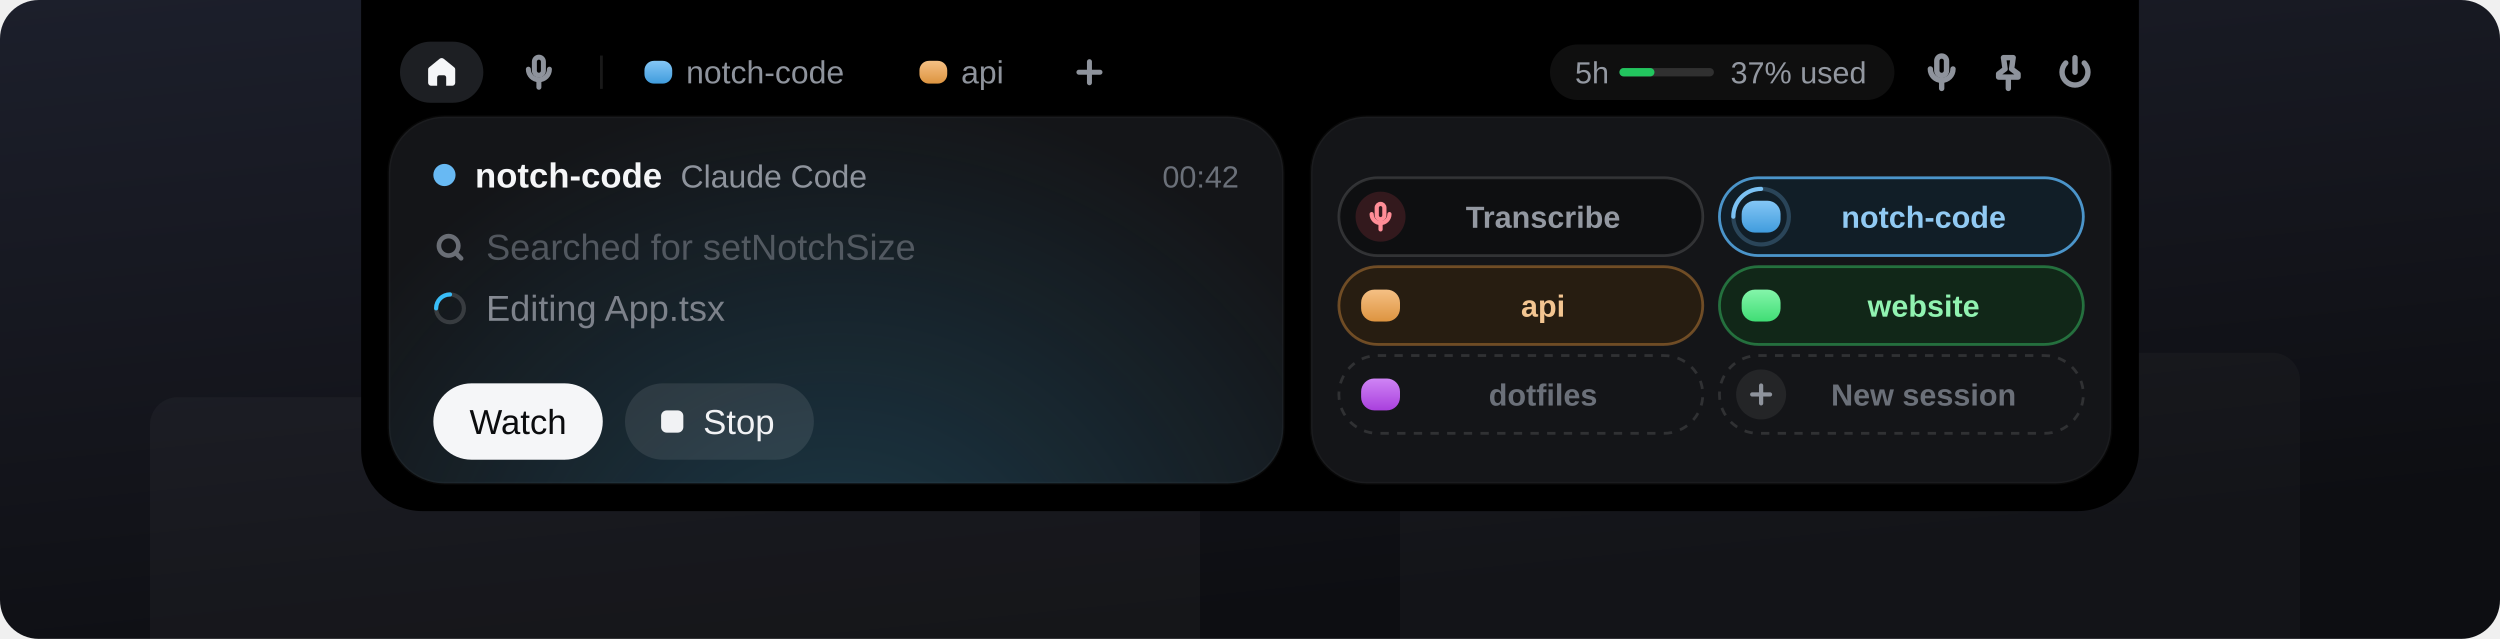
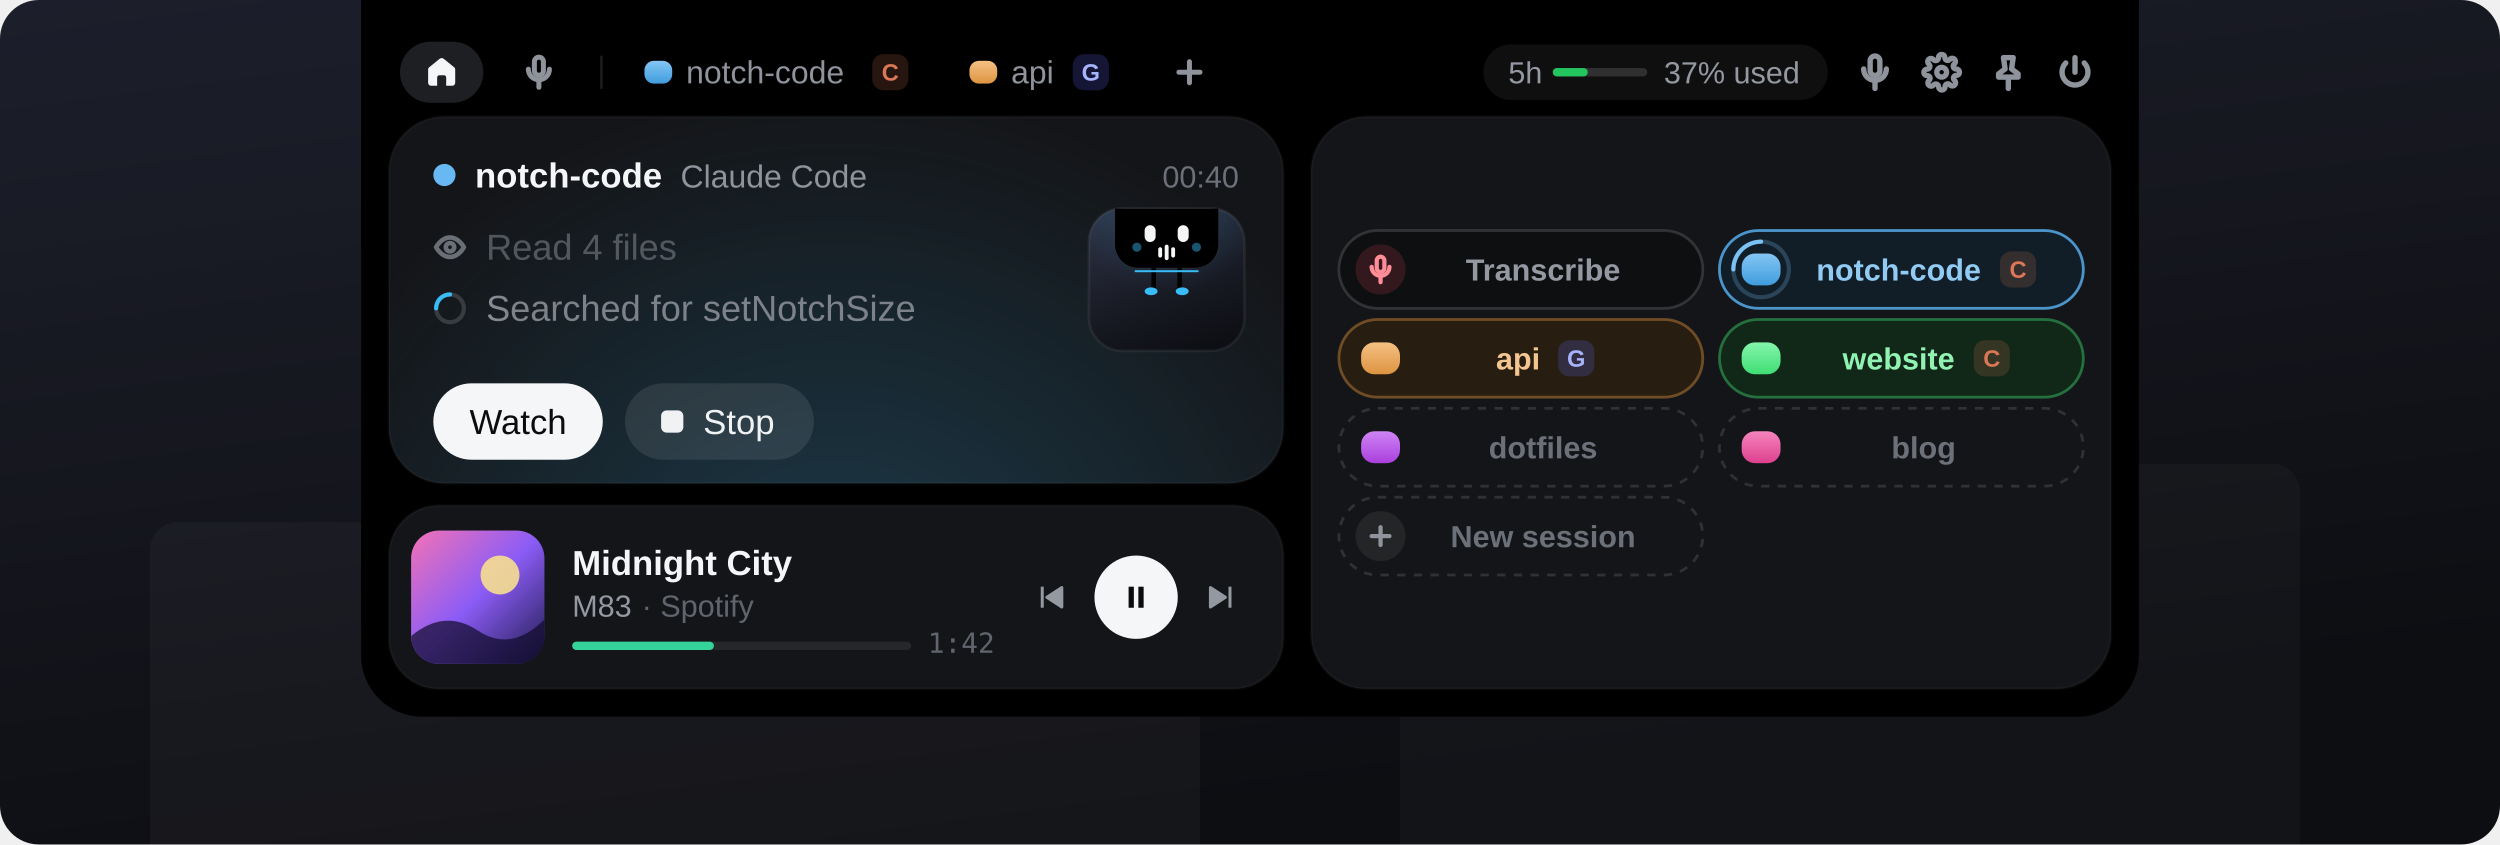
- <svg xmlns="http://www.w3.org/2000/svg" width="900" height="230" viewBox="0 0 900 230">
+ <svg xmlns="http://www.w3.org/2000/svg" width="900" height="304" viewBox="0 0 900 304">
  <style>
text { font-family: "Segoe UI Variable Text", "Segoe UI", -apple-system, BlinkMacSystemFont, "Helvetica Neue", Arial, sans-serif; }
.mono { font-family: "Cascadia Mono", Consolas, ui-monospace, monospace; }
.spin { animation: spin 0.9s linear infinite; transform-box: fill-box; transform-origin: center; }
.breathe { animation: breathe 4s ease-in-out infinite; }
.blink { animation: breathe 1.4s ease-in-out infinite; }
@keyframes spin { to { transform: rotate(360deg); } }
@keyframes breathe { 50% { opacity: 0.4; } }
+ .m-blink { animation: m-blink 5s infinite; transform-box: fill-box; transform-origin: center; }
+ .m-eq { animation: m-eq 0.9s ease-in-out infinite; transform-box: fill-box; transform-origin: center; }
+ .m-eq.d2 { animation-delay: -0.3s; }
+ .m-eq.d4 { animation-delay: -0.6s; }
+ @keyframes m-blink { 0%, 93%, 100% { transform: scaleY(1); } 96% { transform: scaleY(0.08); } }
+ @keyframes m-eq { 0%, 100% { transform: scaleY(0.45); } 50% { transform: scaleY(1); } }
@media (prefers-reduced-motion: reduce) { * { animation: none !important; } }
</style>
  <defs>
-     <linearGradient id="desk8" x1="0" y1="0" x2="0.4" y2="1">
+     <linearGradient id="desk10" x1="0" y1="0" x2="0.4" y2="1">
      <stop offset="0" stop-color="#1c1f2b" />
      <stop offset="0.6" stop-color="#14151c" />
      <stop offset="1" stop-color="#0d0e12" />
    </linearGradient>
-     <linearGradient id="mini9" x1="0" y1="0" x2="0" y2="1">
+     <linearGradient id="mini11" x1="0" y1="0" x2="0" y2="1">
      <stop offset="0" stop-color="hsla(205, 85%, 74%, 1)" />
      <stop offset="1" stop-color="hsla(205, 70%, 56%, 1)" />
    </linearGradient>
-     <linearGradient id="mini10" x1="0" y1="0" x2="0" y2="1">
+     <linearGradient id="mini12" x1="0" y1="0" x2="0" y2="1">
      <stop offset="0" stop-color="hsla(32, 85%, 74%, 1)" />
      <stop offset="1" stop-color="hsla(32, 70%, 56%, 1)" />
    </linearGradient>
-     <radialGradient id="wash11" cx="0.5" cy="1.35" r="0.65" gradientTransform="translate(0.5 1.35) scale(1 2.20) translate(-0.5 -1.35)">
+     <radialGradient id="wash13" cx="0.5" cy="1.35" r="0.65" gradientTransform="translate(0.5 1.35) scale(1 2.20) translate(-0.5 -1.35)">
      <stop offset="0" stop-color="#38bdf8" stop-opacity="0.22" />
      <stop offset="1" stop-color="#38bdf8" stop-opacity="0" />
    </radialGradient>
-     <clipPath id="clip12">
+     <clipPath id="clip14">
      <rect x="140.0" y="42" width="322" height="132" rx="20" />
    </clipPath>
-     <linearGradient id="shim13" gradientUnits="userSpaceOnUse" x1="-25.0" y1="0" x2="275.0" y2="0">
+     <linearGradient id="shim15" gradientUnits="userSpaceOnUse" x1="-25.0" y1="0" x2="275.0" y2="0">
+       <stop offset="0" stop-color="#7c818a" />
+       <stop offset="0.4" stop-color="#f2f3f5" />
+       <stop offset="0.7" stop-color="#7c818a" />
+       <animateTransform attributeName="gradientTransform" type="translate" from="0 0" to="455 0" dur="2.2s" repeatCount="indefinite" />
+     </linearGradient>
+     <linearGradient id="shim16" gradientUnits="userSpaceOnUse" x1="-25.0" y1="0" x2="275.0" y2="0">
      <stop offset="0" stop-color="#7c818a" />
      <stop offset="0.4" stop-color="#f2f3f5" />
      <stop offset="0.7" stop-color="#7c818a" />
      <animateTransform attributeName="gradientTransform" type="translate" from="0 0" to="377 0" dur="2.2s" repeatCount="indefinite" />
    </linearGradient>
-     <linearGradient id="mini14" x1="0" y1="0" x2="0" y2="1">
+     <linearGradient id="shim17" gradientUnits="userSpaceOnUse" x1="-25.0" y1="0" x2="275.0" y2="0">
+       <stop offset="0" stop-color="#7c818a" />
+       <stop offset="0.4" stop-color="#f2f3f5" />
+       <stop offset="0.7" stop-color="#7c818a" />
+       <animateTransform attributeName="gradientTransform" type="translate" from="0 0" to="385 0" dur="2.2s" repeatCount="indefinite" />
+     </linearGradient>
+     <linearGradient id="tile18" x1="0.3" y1="0" x2="0.7" y2="1">
+       <stop offset="0" stop-color="#2b3042" />
+       <stop offset="0.55" stop-color="#191b25" />
+       <stop offset="1" stop-color="#0e0f14" />
+     </linearGradient>
+     <radialGradient id="tacc19" cx="0.5" cy="0" r="0.6">
+       <stop offset="0" stop-color="#38bdf8" stop-opacity="0.18" />
+       <stop offset="1" stop-color="#38bdf8" stop-opacity="0" />
+     </radialGradient>
+     <linearGradient id="cover20" x1="0" y1="0" x2="1" y2="1">
+       <stop offset="0" stop-color="#f472b6" />
+       <stop offset="0.5" stop-color="#8b5cf6" />
+       <stop offset="1" stop-color="#1e1b4b" />
+     </linearGradient>
+     <clipPath id="clip21">
+       <rect x="148.0" y="191" width="48" height="48" rx="10" />
+     </clipPath>
+     <linearGradient id="mini22" x1="0" y1="0" x2="0" y2="1">
      <stop offset="0" stop-color="hsla(205, 85%, 74%, 1)" />
      <stop offset="1" stop-color="hsla(205, 70%, 56%, 1)" />
    </linearGradient>
-     <linearGradient id="mini15" x1="0" y1="0" x2="0" y2="1">
+     <linearGradient id="mini23" x1="0" y1="0" x2="0" y2="1">
      <stop offset="0" stop-color="hsla(32, 85%, 74%, 1)" />
      <stop offset="1" stop-color="hsla(32, 70%, 56%, 1)" />
    </linearGradient>
-     <linearGradient id="mini16" x1="0" y1="0" x2="0" y2="1">
+     <linearGradient id="mini24" x1="0" y1="0" x2="0" y2="1">
      <stop offset="0" stop-color="hsla(140, 85%, 74%, 1)" />
      <stop offset="1" stop-color="hsla(140, 70%, 56%, 1)" />
    </linearGradient>
-     <linearGradient id="mini17" x1="0" y1="0" x2="0" y2="1">
+     <linearGradient id="mini25" x1="0" y1="0" x2="0" y2="1">
      <stop offset="0" stop-color="hsla(280, 85%, 74%, 1)" />
      <stop offset="1" stop-color="hsla(280, 70%, 56%, 1)" />
    </linearGradient>
+     <linearGradient id="mini26" x1="0" y1="0" x2="0" y2="1">
+       <stop offset="0" stop-color="hsla(330, 85%, 74%, 1)" />
+       <stop offset="1" stop-color="hsla(330, 70%, 56%, 1)" />
+     </linearGradient>
  </defs>
-   <rect width="900" height="230" rx="14" fill="url(#desk8)" />
-   <rect x="54" y="143" width="378" height="115" rx="10" fill="#ffffff" opacity="0.035" />
-   <rect x="504" y="127" width="324" height="138" rx="10" fill="#ffffff" opacity="0.025" />
-   <path d="M130.0 0 H770.0 V162 A22 22 0 0 1 748.0 184 H152.0 A22 22 0 0 1 130.0 162 Z" fill="#000" />
+   <rect width="900" height="304" rx="14" fill="url(#desk10)" />
+   <rect x="54" y="188" width="378" height="152" rx="10" fill="#ffffff" opacity="0.035" />
+   <rect x="504" y="167" width="324" height="182" rx="10" fill="#ffffff" opacity="0.025" />
+   <path d="M130.0 0 H770.0 V236 A22 22 0 0 1 748.0 258 H152.0 A22 22 0 0 1 130.0 236 Z" fill="#000" />
  <rect x="144.0" y="15" width="30" height="22" rx="11" fill="#1d1f23" />
  <g transform="translate(152.5 19.5) scale(0.5417)" fill="none" stroke="#f5f6f8" color="#f5f6f8" stroke-width="3.32" stroke-linecap="round" stroke-linejoin="round">
    <path fill="currentColor" stroke="none" d="M10.6 3.1a2.2 2.2 0 0 1 2.8 0l7 5.7c.4.3.6.8.6 1.3V19a2 2 0 0 1-2 2h-4v-5.5a1.5 1.5 0 0 0-1.5-1.5h-3A1.5 1.5 0 0 0 9 15.5V21H5a2 2 0 0 1-2-2v-8.9c0-.5.2-1 .6-1.3z" />
  </g>
  <g transform="translate(187.5 19.5) scale(0.5417)" fill="none" stroke="#8e939c" color="#8e939c" stroke-width="3.32" stroke-linecap="round" stroke-linejoin="round">
    <rect x="9" y="2" width="6" height="12" rx="3" />
    <path d="M5 10a7 7 0 0 0 14 0M12 17v5" />
  </g>
  <rect x="216.0" y="20" width="1" height="12" fill="#fff" fill-opacity="0.1" />
-   <rect x="232.0" y="21.9" width="10" height="8.2" rx="3.4" fill="url(#mini9)" />
+   <rect x="232.0" y="21.9" width="10" height="8.2" rx="3.4" fill="url(#mini11)" />
  <text x="247.0" y="30" font-size="11.5" fill="#8e939c" font-weight="500" text-anchor="start">notch-code</text>
-   <rect x="331.0" y="21.9" width="10" height="8.2" rx="3.4" fill="url(#mini10)" />
-   <text x="346.0" y="30" font-size="11.5" fill="#8e939c" font-weight="500" text-anchor="start">api</text>
-   <g transform="translate(385.7 19.5) scale(0.5417)" fill="none" stroke="#8e939c" color="#8e939c" stroke-width="3.32" stroke-linecap="round" stroke-linejoin="round">
+   <rect x="314.0" y="19.5" width="13" height="13" rx="4" fill="rgba(217, 119, 87, 0.18)" />
+   <text x="320.5" y="29" font-size="8.5" fill="#d97757" font-weight="700" text-anchor="middle">C</text>
+   <rect x="349.0" y="21.9" width="10" height="8.2" rx="3.4" fill="url(#mini12)" />
+   <text x="364.0" y="30" font-size="11.5" fill="#8e939c" font-weight="500" text-anchor="start">api</text>
+   <rect x="386.2" y="19.5" width="13" height="13" rx="4" fill="rgba(99, 102, 241, 0.22)" />
+   <text x="392.7" y="29" font-size="8.5" fill="#a5b4fc" font-weight="700" text-anchor="middle">G</text>
+   <g transform="translate(421.7 19.5) scale(0.5417)" fill="none" stroke="#8e939c" color="#8e939c" stroke-width="3.32" stroke-linecap="round" stroke-linejoin="round">
    <path d="M12 5v14M5 12h14" />
  </g>
  <g transform="translate(740.0 19) scale(0.5833)" fill="none" stroke="#8e939c" color="#8e939c" stroke-width="3.32" stroke-linecap="round" stroke-linejoin="round">
    <path d="M12 3v9M6.3 6.3a8 8 0 1 0 11.4 0" />
  </g>
  <g transform="translate(716.0 19) scale(0.5833)" fill="none" stroke="#8e939c" color="#8e939c" stroke-width="3.32" stroke-linecap="round" stroke-linejoin="round">
    <path d="M12 17v5M9 3h6l-1 7 4 3v2H6v-2l4-3-1-7z" />
  </g>
  <g transform="translate(692.0 19) scale(0.5833)" fill="none" stroke="#8e939c" color="#8e939c" stroke-width="3.32" stroke-linecap="round" stroke-linejoin="round">
+     <circle cx="12" cy="12" r="3" />
+     <path d="M19.4 15a1.7 1.7 0 0 0 .3 1.8l.1.1a2 2 0 1 1-2.8 2.8l-.1-.1a1.7 1.7 0 0 0-1.8-.3 1.7 1.7 0 0 0-1 1.5V21a2 2 0 1 1-4 0v-.1a1.7 1.7 0 0 0-1.1-1.5 1.7 1.7 0 0 0-1.8.3l-.1.1a2 2 0 1 1-2.8-2.8l.1-.1a1.7 1.7 0 0 0 .3-1.8 1.7 1.7 0 0 0-1.5-1H3a2 2 0 1 1 0-4h.1a1.7 1.7 0 0 0 1.5-1.1 1.7 1.7 0 0 0-.3-1.8l-.1-.1a2 2 0 1 1 2.8-2.8l.1.1a1.7 1.7 0 0 0 1.8.3H9a1.7 1.7 0 0 0 1-1.5V3a2 2 0 1 1 4 0v.1a1.7 1.7 0 0 0 1 1.5 1.7 1.7 0 0 0 1.8-.3l.1-.1a2 2 0 1 1 2.8 2.8l-.1.1a1.7 1.7 0 0 0-.3 1.8V9a1.7 1.7 0 0 0 1.5 1H21a2 2 0 1 1 0 4h-.1a1.7 1.7 0 0 0-1.5 1z" />
+   </g>
+   <g transform="translate(668.0 19) scale(0.5833)" fill="none" stroke="#8e939c" color="#8e939c" stroke-width="3.32" stroke-linecap="round" stroke-linejoin="round">
    <rect x="9" y="2" width="6" height="12" rx="3" />
    <path d="M5 10a7 7 0 0 0 14 0M12 17v5" />
  </g>
-   <rect x="558.0" y="16" width="124" height="20" rx="10" fill="#fff" fill-opacity="0.06" />
-   <text x="567.0" y="30" font-size="11" fill="#9398a1" font-weight="400" text-anchor="start">5h</text>
-   <rect x="583.0" y="24.5" width="34" height="3" rx="1.5" fill="#fff" fill-opacity="0.14" />
-   <rect x="583.0" y="24.5" width="12.6" height="3" rx="1.5" fill="#22c55e" />
-   <text x="623.0" y="30" font-size="11" fill="#9398a1" font-weight="400" text-anchor="start">37% used</text>
+   <rect x="534.0" y="16" width="124" height="20" rx="10" fill="#fff" fill-opacity="0.06" />
+   <text x="543.0" y="30" font-size="11" fill="#9398a1" font-weight="400" text-anchor="start">5h</text>
+   <rect x="559.0" y="24.5" width="34" height="3" rx="1.5" fill="#fff" fill-opacity="0.14" />
+   <rect x="559.0" y="24.5" width="12.6" height="3" rx="1.5" fill="#22c55e" />
+   <text x="599.0" y="30" font-size="11" fill="#9398a1" font-weight="400" text-anchor="start">37% used</text>
  <rect x="140.0" y="42" width="322" height="132" rx="20" fill="#141518" stroke="#ffffff" stroke-opacity="0.035" />
-   <rect x="140.0" y="42" width="322" height="132" fill="url(#wash11)" clip-path="url(#clip12)" />
+   <rect x="140.0" y="42" width="322" height="132" fill="url(#wash13)" clip-path="url(#clip14)" />
  <circle cx="160.0" cy="63" r="4" fill="hsla(205, 85%, 68%, 1)" />
  <text x="171.0" y="67.5" font-size="12.5" fill="#f5f6f8" font-weight="600" text-anchor="start">notch-code</text>
  <text x="245.0" y="67.5" font-size="11.5" fill="#8e939c" font-weight="400" text-anchor="start">Claude Code</text>
-   <text x="446.0" y="67.5" font-size="11" fill="#6b7079" font-weight="400" text-anchor="end">00:42</text>
-   <g opacity="0.7">
-     <g transform="translate(156.0 83) scale(0.5)" fill="none" stroke="#8e939c" color="#8e939c" stroke-width="3.32" stroke-linecap="round" stroke-linejoin="round">
-       <path d="M11 18a7 7 0 1 0 0-14 7 7 0 0 0 0 14zM20 20l-4-4" />
-     </g>
-     <text x="175.0" y="93.5" font-size="13" fill="#6b7079" font-weight="500" text-anchor="start">Searched for setNotchSize</text>
-   </g>
-   <circle cx="162.0" cy="111" r="5" fill="none" stroke="#ffffff" stroke-opacity="0.15" stroke-width="1.5" />
-   <path class="spin" d="M157.0 111 A5 5 0 0 1 162.0 106" fill="none" stroke="#38bdf8" stroke-width="1.5" stroke-linecap="round" />
-   <text x="175.0" y="115.5" font-size="13" fill="url(#shim13)" font-weight="500" text-anchor="start">Editing App.tsx</text>
+   <g opacity="1">
+     <animate attributeName="opacity" dur="9s" repeatCount="indefinite" calcMode="discrete" keyTimes="0;0.333" values="1;0" />
+     <g opacity="0.7">
+       <g transform="translate(156.0 83) scale(0.5)" fill="none" stroke="#8e939c" color="#8e939c" stroke-width="3.32" stroke-linecap="round" stroke-linejoin="round">
+         <path d="M2 12s3.6-7 10-7 10 7 10 7-3.6 7-10 7S2 12 2 12zM12 15a3 3 0 1 0 0-6 3 3 0 0 0 0 6z" />
+       </g>
+       <text x="175.0" y="93.5" font-size="13" fill="#6b7079" font-weight="500" text-anchor="start">Read 4 files</text>
+     </g>
+     <circle cx="162.0" cy="111" r="5" fill="none" stroke="#ffffff" stroke-opacity="0.15" stroke-width="1.5" />
+     <path class="spin" d="M157.0 111 A5 5 0 0 1 162.0 106" fill="none" stroke="#38bdf8" stroke-width="1.5" stroke-linecap="round" />
+     <text x="175.0" y="115.5" font-size="13" fill="url(#shim15)" font-weight="500" text-anchor="start">Searched for setNotchSize</text>
+     <text x="446.0" y="67.5" font-size="11" fill="#6b7079" font-weight="400" text-anchor="end">00:40</text>
+   </g>
+   <g opacity="0">
+     <animate attributeName="opacity" dur="9s" repeatCount="indefinite" calcMode="discrete" keyTimes="0;0.333;0.667" values="0;1;0" />
+     <g opacity="0.7">
+       <g transform="translate(156.0 83) scale(0.5)" fill="none" stroke="#8e939c" color="#8e939c" stroke-width="3.32" stroke-linecap="round" stroke-linejoin="round">
+         <path d="M11 18a7 7 0 1 0 0-14 7 7 0 0 0 0 14zM20 20l-4-4" />
+       </g>
+       <text x="175.0" y="93.5" font-size="13" fill="#6b7079" font-weight="500" text-anchor="start">Searched for setNotchSize</text>
+     </g>
+     <circle cx="162.0" cy="111" r="5" fill="none" stroke="#ffffff" stroke-opacity="0.15" stroke-width="1.5" />
+     <path class="spin" d="M157.0 111 A5 5 0 0 1 162.0 106" fill="none" stroke="#38bdf8" stroke-width="1.5" stroke-linecap="round" />
+     <text x="175.0" y="115.5" font-size="13" fill="url(#shim16)" font-weight="500" text-anchor="start">Editing App.tsx</text>
+     <text x="446.0" y="67.5" font-size="11" fill="#6b7079" font-weight="400" text-anchor="end">00:43</text>
+   </g>
+   <g opacity="0">
+     <animate attributeName="opacity" dur="9s" repeatCount="indefinite" calcMode="discrete" keyTimes="0;0.667" values="0;1" />
+     <g opacity="0.7">
+       <g transform="translate(156.0 83) scale(0.5)" fill="none" stroke="#8e939c" color="#8e939c" stroke-width="3.32" stroke-linecap="round" stroke-linejoin="round">
+         <path d="M4 20h4L19 9l-4-4L4 16zM13.5 6.5l4 4" />
+       </g>
+       <text x="175.0" y="93.5" font-size="13" fill="#6b7079" font-weight="500" text-anchor="start">Editing App.tsx</text>
+     </g>
+     <circle cx="162.0" cy="111" r="5" fill="none" stroke="#ffffff" stroke-opacity="0.15" stroke-width="1.5" />
+     <path class="spin" d="M157.0 111 A5 5 0 0 1 162.0 106" fill="none" stroke="#38bdf8" stroke-width="1.5" stroke-linecap="round" />
+     <text x="175.0" y="115.5" font-size="13" fill="url(#shim17)" font-weight="500" text-anchor="start">Running npm test</text>
+     <text x="446.0" y="67.5" font-size="11" fill="#6b7079" font-weight="400" text-anchor="end">00:46</text>
+   </g>
+   <rect x="392.0" y="75" width="56" height="51.3" rx="12" fill="url(#tile18)" stroke="#fff" stroke-opacity="0.06" />
+   <rect x="392.0" y="75" width="56" height="51.3" rx="12" fill="url(#tacc19)" />
+   <path d="M404.0 75.5 H436.0" stroke="#fff" stroke-opacity="0.12" />
+   <g transform="translate(392.0 75) scale(0.2333)">
+     <g>
+       <animateTransform attributeName="transform" type="rotate" values="-3 120 0;3 120 0;-3 120 0" dur="4.5s" repeatCount="indefinite" calcMode="spline" keySplines="0.42 0 0.58 1;0.42 0 0.58 1" />
+       <g>
+         <path d="M100 88 V124" stroke="#000" stroke-width="7" stroke-linecap="round" />
+         <ellipse cx="96" cy="128" rx="10" ry="6" fill="#38bdf8" />
+         <animateTransform attributeName="transform" type="rotate" values="-12 100 88;14 100 88;-12 100 88" dur="1.6s" repeatCount="indefinite" calcMode="spline" keySplines="0.42 0 0.58 1;0.42 0 0.58 1" />
+       </g>
+       <g>
+         <path d="M140 88 V124" stroke="#000" stroke-width="7" stroke-linecap="round" />
+         <ellipse cx="144" cy="128" rx="10" ry="6" fill="#38bdf8" />
+         <animateTransform attributeName="transform" type="rotate" values="14 140 88;-12 140 88;14 140 88" dur="1.6s" repeatCount="indefinite" calcMode="spline" keySplines="0.42 0 0.58 1;0.42 0 0.58 1" />
+       </g>
+       <path d="M40 0 H200 V56 A36 36 0 0 1 164 92 H76 A36 36 0 0 1 40 56 Z" fill="#000" stroke="#fff" stroke-opacity="0.08" />
+       <path d="M72 97 H168" stroke="#38bdf8" stroke-width="3" stroke-linecap="round">
+         <animate attributeName="opacity" values="0.55;1;0.55" dur="2s" repeatCount="indefinite" />
+       </path>
+       <g class="m-blink">
+         <rect x="86" y="26" width="17" height="26" rx="8.5" fill="#f5f6f8" />
+         <rect x="137" y="26" width="17" height="26" rx="8.5" fill="#f5f6f8" />
+       </g>
+       <circle cx="74" cy="60" r="7" fill="#38bdf8" opacity="0.45" />
+       <circle cx="166" cy="60" r="7" fill="#38bdf8" opacity="0.45" />
+       <rect x="107" y="60" width="6" height="16" rx="3" fill="#f5f6f8" class="m-eq" />
+       <rect x="117" y="56" width="6" height="24" rx="3" fill="#f5f6f8" class="m-eq d2" />
+       <rect x="127" y="60" width="6" height="16" rx="3" fill="#f5f6f8" class="m-eq d4" />
+     </g>
+   </g>
  <rect x="156.0" y="138" width="61.0" height="27.5" rx="13.75" fill="#f5f6f8" fill-opacity="1" />
  <text x="186.5" y="156.25" font-size="12.5" fill="#0b0c0e" font-weight="500" text-anchor="middle">Watch</text>
  <rect x="225.0" y="138" width="68.0" height="27.5" rx="13.75" fill="#ffffff" fill-opacity="0.09" />
  <rect x="238.0" y="147.75" width="8" height="8" rx="2" fill="#f1f2f4" />
  <text x="266.0" y="156.25" font-size="12.5" fill="#f1f2f4" font-weight="500" text-anchor="middle">Stop</text>
-   <rect x="472.0" y="42" width="288" height="132" rx="20" fill="#141518" stroke="#ffffff" stroke-opacity="0.035" />
-   <rect x="482.0" y="64" width="131.0" height="28" rx="14" fill="#0e0f11" stroke="#fff" stroke-opacity="0.14" />
-   <circle cx="497.0" cy="78" r="9" fill="#f4505e" fill-opacity="0.16" />
-   <g transform="translate(491.5 72.5) scale(0.4583)" fill="none" stroke="#ff8d97" color="#ff8d97" stroke-width="3.32" stroke-linecap="round" stroke-linejoin="round">
+   <rect x="140.0" y="182" width="322" height="66" rx="18" fill="#141518" stroke="#ffffff" stroke-opacity="0.035" />
+   <g clip-path="url(#clip21)">
+     <rect x="148.0" y="191" width="48" height="48" fill="url(#cover20)" />
+     <circle cx="180.0" cy="207" r="7" fill="#fde68a" opacity="0.85" />
+     <path d="M148.0 229 q12 -10 24 -2 t24 -4 V239 H148.0 Z" fill="#0f0a2a" opacity="0.7" />
+   </g>
+   <text x="206.0" y="207" font-size="12.5" fill="#f5f6f8" font-weight="600" text-anchor="start">Midnight City</text>
+   <text x="206.0" y="222" font-size="11" fill="#9398a1" font-weight="400" text-anchor="start">M83</text>
+   <text x="231.0" y="222" font-size="11" fill="#5f646d" font-weight="400" text-anchor="start">· Spotify</text>
+   <rect x="206.0" y="231" width="122" height="3" rx="1.5" fill="#fff" fill-opacity="0.08" />
+   <rect x="206.0" y="231" width="51" height="3" rx="1.5" fill="#34d399">
+     <animate attributeName="width" dur="9s" repeatCount="indefinite" values="51;61" />
+   </rect>
+   <g opacity="1">
+     <animate attributeName="opacity" dur="9s" repeatCount="indefinite" calcMode="discrete" keyTimes="0;0.333" values="1;0" />
+     <text x="334.0" y="235" font-size="10" fill="#5f646d" font-weight="400" text-anchor="start" class="mono">1:42</text>
+   </g>
+   <g opacity="0">
+     <animate attributeName="opacity" dur="9s" repeatCount="indefinite" calcMode="discrete" keyTimes="0;0.333;0.667" values="0;1;0" />
+     <text x="334.0" y="235" font-size="10" fill="#5f646d" font-weight="400" text-anchor="start" class="mono">1:45</text>
+   </g>
+   <g opacity="0">
+     <animate attributeName="opacity" dur="9s" repeatCount="indefinite" calcMode="discrete" keyTimes="0;0.667" values="0;1" />
+     <text x="334.0" y="235" font-size="10" fill="#5f646d" font-weight="400" text-anchor="start" class="mono">1:48</text>
+   </g>
+   <g transform="translate(372.5 208.5) scale(0.5417)" fill="none" stroke="#9398a1" color="#9398a1" stroke-width="3.32" stroke-linecap="round" stroke-linejoin="round">
+     <path fill="currentColor" stroke="none" d="M19 5.5v13a1 1 0 0 1-1.5.9l-10-6.5a1 1 0 0 1 0-1.7l10-6.5a1 1 0 0 1 1.5.8zM4 5h2v14H4z" />
+   </g>
+   <circle cx="409.0" cy="215" r="15" fill="#f5f6f8" />
+   <g transform="translate(402.5 208.5) scale(0.5417)" fill="none" stroke="#0b0c0e" color="#0b0c0e" stroke-width="3.32" stroke-linecap="round" stroke-linejoin="round">
+     <path fill="currentColor" stroke="none" d="M7 5h3.5v14H7zM13.5 5H17v14h-3.5z" />
+   </g>
+   <g transform="translate(432.5 208.5) scale(0.5417)" fill="none" stroke="#9398a1" color="#9398a1" stroke-width="3.32" stroke-linecap="round" stroke-linejoin="round">
+     <path fill="currentColor" stroke="none" d="M5 5.5v13a1 1 0 0 0 1.5.9l10-6.5a1 1 0 0 0 0-1.7l-10-6.5A1 1 0 0 0 5 5.5zM18 5h2v14h-2z" />
+   </g>
+   <rect x="472.0" y="42" width="288" height="206" rx="20" fill="#141518" stroke="#ffffff" stroke-opacity="0.035" />
+   <rect x="482.0" y="83.0" width="131.0" height="28" rx="14" fill="#0e0f11" stroke="#fff" stroke-opacity="0.14" />
+   <circle cx="497.0" cy="97.0" r="9" fill="#f4505e" fill-opacity="0.16" />
+   <g transform="translate(491.5 91.5) scale(0.4583)" fill="none" stroke="#ff8d97" color="#ff8d97" stroke-width="3.32" stroke-linecap="round" stroke-linejoin="round">
    <rect x="9" y="2" width="6" height="12" rx="3" />
    <path d="M5 10a7 7 0 0 0 14 0M12 17v5" />
  </g>
-   <text x="555.5" y="82" font-size="11" fill="#9398a1" font-weight="600" text-anchor="middle">Transcribe</text>
-   <rect x="619.0" y="64" width="131.0" height="28" rx="14" fill="hsla(205, 40%, 11%, 1)" stroke="hsla(205, 75%, 62%, 0.85)" />
-   <rect x="627.0" y="72.26" width="14" height="11.48" rx="4.76" fill="url(#mini14)" />
-   <circle cx="634.0" cy="78" r="10.0" fill="none" stroke="hsla(205, 80%, 70%, 0.25)" stroke-width="1.5" />
-   <path class="spin" d="M624.0 78 A10.0 10.0 0 0 1 634.0 68.0" fill="none" stroke="hsla(205, 85%, 72%, 1)" stroke-width="1.5" stroke-linecap="round" />
-   <text x="692.5" y="82" font-size="11" fill="hsla(205, 80%, 76%, 1)" font-weight="600" text-anchor="middle">notch-code</text>
-   <rect x="482.0" y="96" width="131.0" height="28" rx="14" fill="hsla(32, 40%, 11%, 1)" stroke="hsla(32, 55%, 45%, 0.55)" />
-   <rect x="490.0" y="104.26" width="14" height="11.48" rx="4.76" fill="url(#mini15)" />
-   <text x="555.5" y="114" font-size="11" fill="hsla(32, 80%, 76%, 1)" font-weight="600" text-anchor="middle">api</text>
-   <rect x="619.0" y="96" width="131.0" height="28" rx="14" fill="hsla(140, 40%, 11%, 1)" stroke="hsla(140, 55%, 45%, 0.55)" />
-   <rect x="627.0" y="104.26" width="14" height="11.48" rx="4.76" fill="url(#mini16)" />
-   <text x="692.5" y="114" font-size="11" fill="hsla(140, 80%, 76%, 1)" font-weight="600" text-anchor="middle">website</text>
-   <rect x="482.0" y="128" width="131.0" height="28" rx="14" fill="none" stroke="#fff" stroke-opacity="0.12" stroke-dasharray="3 3" />
-   <rect x="490.0" y="136.26" width="14" height="11.48" rx="4.76" fill="url(#mini17)" />
-   <text x="555.5" y="146" font-size="11" fill="#6b7079" font-weight="600" text-anchor="middle">dotfiles</text>
-   <rect x="619.0" y="128" width="131.0" height="28" rx="14" fill="none" stroke="#fff" stroke-opacity="0.12" stroke-dasharray="3 3" />
-   <circle cx="634.0" cy="142" r="9" fill="#fff" fill-opacity="0.07" />
-   <g transform="translate(628.5 136.5) scale(0.4583)" fill="none" stroke="#8e939c" color="#8e939c" stroke-width="3.32" stroke-linecap="round" stroke-linejoin="round">
+   <text x="555.5" y="101.0" font-size="11" fill="#9398a1" font-weight="600" text-anchor="middle">Transcribe</text>
+   <rect x="619.0" y="83.0" width="131.0" height="28" rx="14" fill="hsla(205, 40%, 11%, 1)" stroke="hsla(205, 75%, 62%, 0.85)" />
+   <rect x="627.0" y="91.26" width="14" height="11.48" rx="4.76" fill="url(#mini22)" />
+   <circle cx="634.0" cy="97.0" r="10.0" fill="none" stroke="hsla(205, 80%, 70%, 0.25)" stroke-width="1.5" />
+   <path class="spin" d="M624.0 97.0 A10.0 10.0 0 0 1 634.0 87.0" fill="none" stroke="hsla(205, 85%, 72%, 1)" stroke-width="1.5" stroke-linecap="round" />
+   <text x="683.5" y="101.0" font-size="11" fill="hsla(205, 80%, 76%, 1)" font-weight="600" text-anchor="middle">notch-code</text>
+   <rect x="720.0" y="90.5" width="13" height="13" rx="4" fill="rgba(217, 119, 87, 0.18)" />
+   <text x="726.5" y="100.0" font-size="8.5" fill="#d97757" font-weight="700" text-anchor="middle">C</text>
+   <rect x="482.0" y="115.0" width="131.0" height="28" rx="14" fill="hsla(32, 40%, 11%, 1)" stroke="hsla(32, 55%, 45%, 0.55)" />
+   <rect x="490.0" y="123.26" width="14" height="11.48" rx="4.76" fill="url(#mini23)" />
+   <text x="546.5" y="133.0" font-size="11" fill="hsla(32, 80%, 76%, 1)" font-weight="600" text-anchor="middle">api</text>
+   <rect x="560.95" y="122.5" width="13" height="13" rx="4" fill="rgba(99, 102, 241, 0.22)" />
+   <text x="567.45" y="132.0" font-size="8.5" fill="#a5b4fc" font-weight="700" text-anchor="middle">G</text>
+   <g opacity="0">
+     <animate attributeName="opacity" dur="9s" repeatCount="indefinite" keyTimes="0;0.52;0.55;0.94;0.97;1" values="0;0;1;1;0;0" />
+     <circle cx="600.0" cy="129.0" r="6" fill="#22c55e" opacity="0.25" />
+     <circle cx="600.0" cy="129.0" r="3.5" fill="#22c55e" />
+   </g>
+   <rect x="619.0" y="115.0" width="131.0" height="28" rx="14" fill="hsla(140, 40%, 11%, 1)" stroke="hsla(140, 55%, 45%, 0.55)" />
+   <rect x="627.0" y="123.26" width="14" height="11.48" rx="4.76" fill="url(#mini24)" />
+   <text x="683.5" y="133.0" font-size="11" fill="hsla(140, 80%, 76%, 1)" font-weight="600" text-anchor="middle">website</text>
+   <rect x="710.55" y="122.5" width="13" height="13" rx="4" fill="rgba(217, 119, 87, 0.18)" />
+   <text x="717.05" y="132.0" font-size="8.5" fill="#d97757" font-weight="700" text-anchor="middle">C</text>
+   <rect x="482.0" y="147.0" width="131.0" height="28" rx="14" fill="none" stroke="#fff" stroke-opacity="0.12" stroke-dasharray="3 3" />
+   <rect x="490.0" y="155.26" width="14" height="11.48" rx="4.76" fill="url(#mini25)" />
+   <text x="555.5" y="165.0" font-size="11" fill="#6b7079" font-weight="600" text-anchor="middle">dotfiles</text>
+   <rect x="619.0" y="147.0" width="131.0" height="28" rx="14" fill="none" stroke="#fff" stroke-opacity="0.12" stroke-dasharray="3 3" />
+   <rect x="627.0" y="155.26" width="14" height="11.48" rx="4.76" fill="url(#mini26)" />
+   <text x="692.5" y="165.0" font-size="11" fill="#6b7079" font-weight="600" text-anchor="middle">blog</text>
+   <rect x="482.0" y="179.0" width="131.0" height="28" rx="14" fill="none" stroke="#fff" stroke-opacity="0.12" stroke-dasharray="3 3" />
+   <circle cx="497.0" cy="193.0" r="9" fill="#fff" fill-opacity="0.07" />
+   <g transform="translate(491.5 187.5) scale(0.4583)" fill="none" stroke="#8e939c" color="#8e939c" stroke-width="3.32" stroke-linecap="round" stroke-linejoin="round">
    <path d="M12 5v14M5 12h14" />
  </g>
-   <text x="692.5" y="146" font-size="11" fill="#6b7079" font-weight="600" text-anchor="middle">New session</text>
+   <text x="555.5" y="197.0" font-size="11" fill="#6b7079" font-weight="600" text-anchor="middle">New session</text>
</svg>
